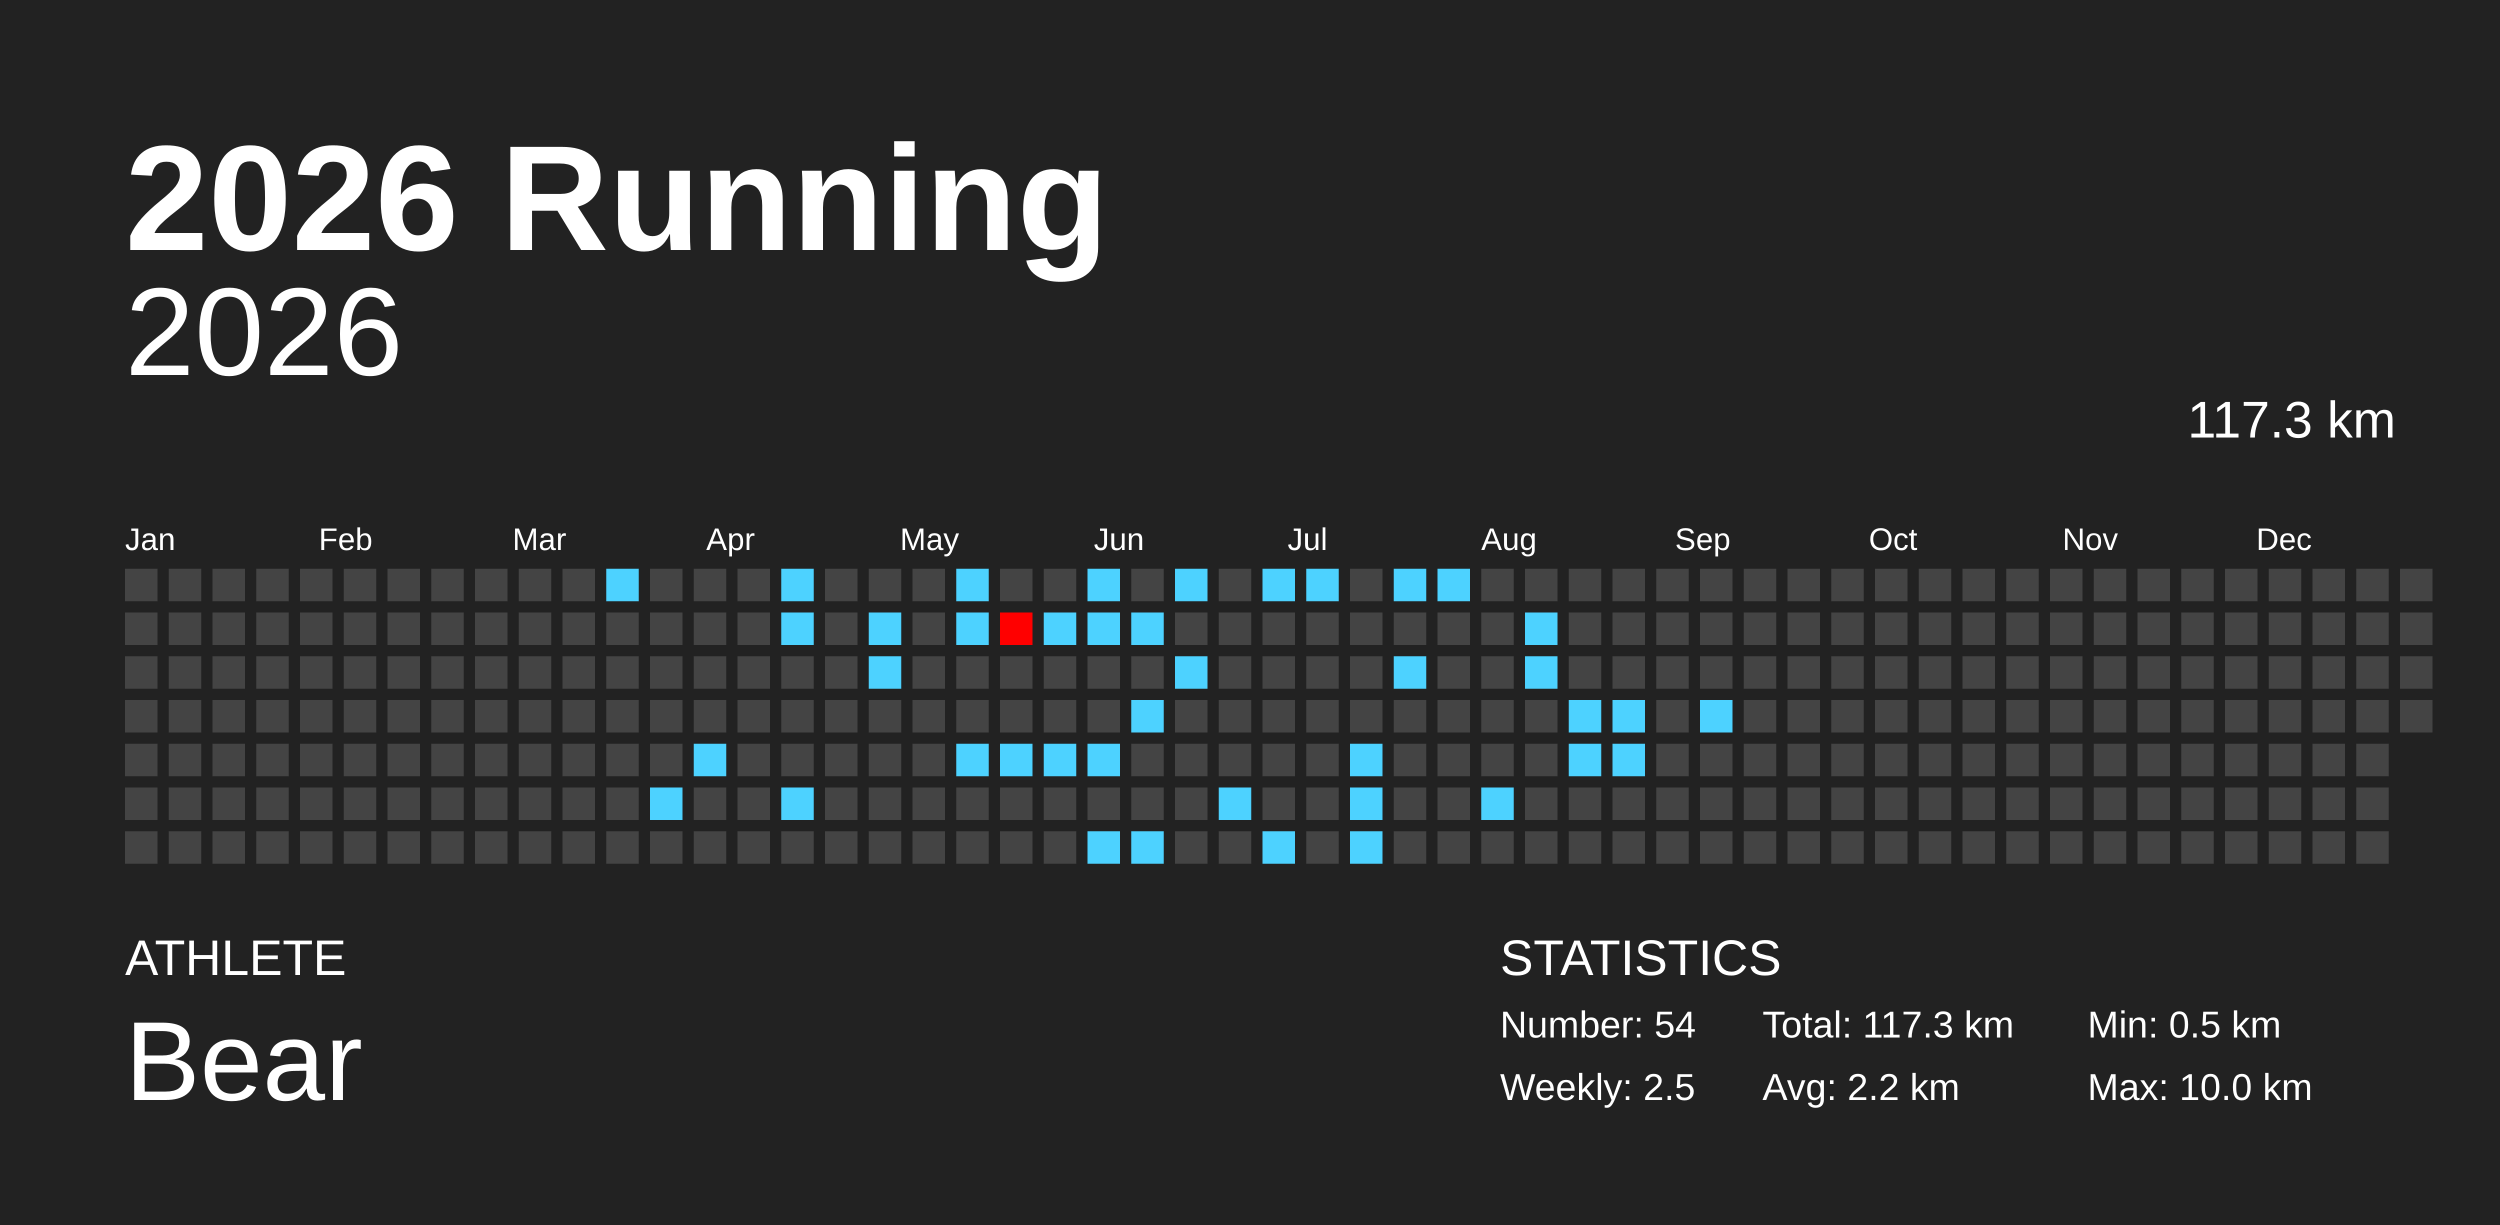
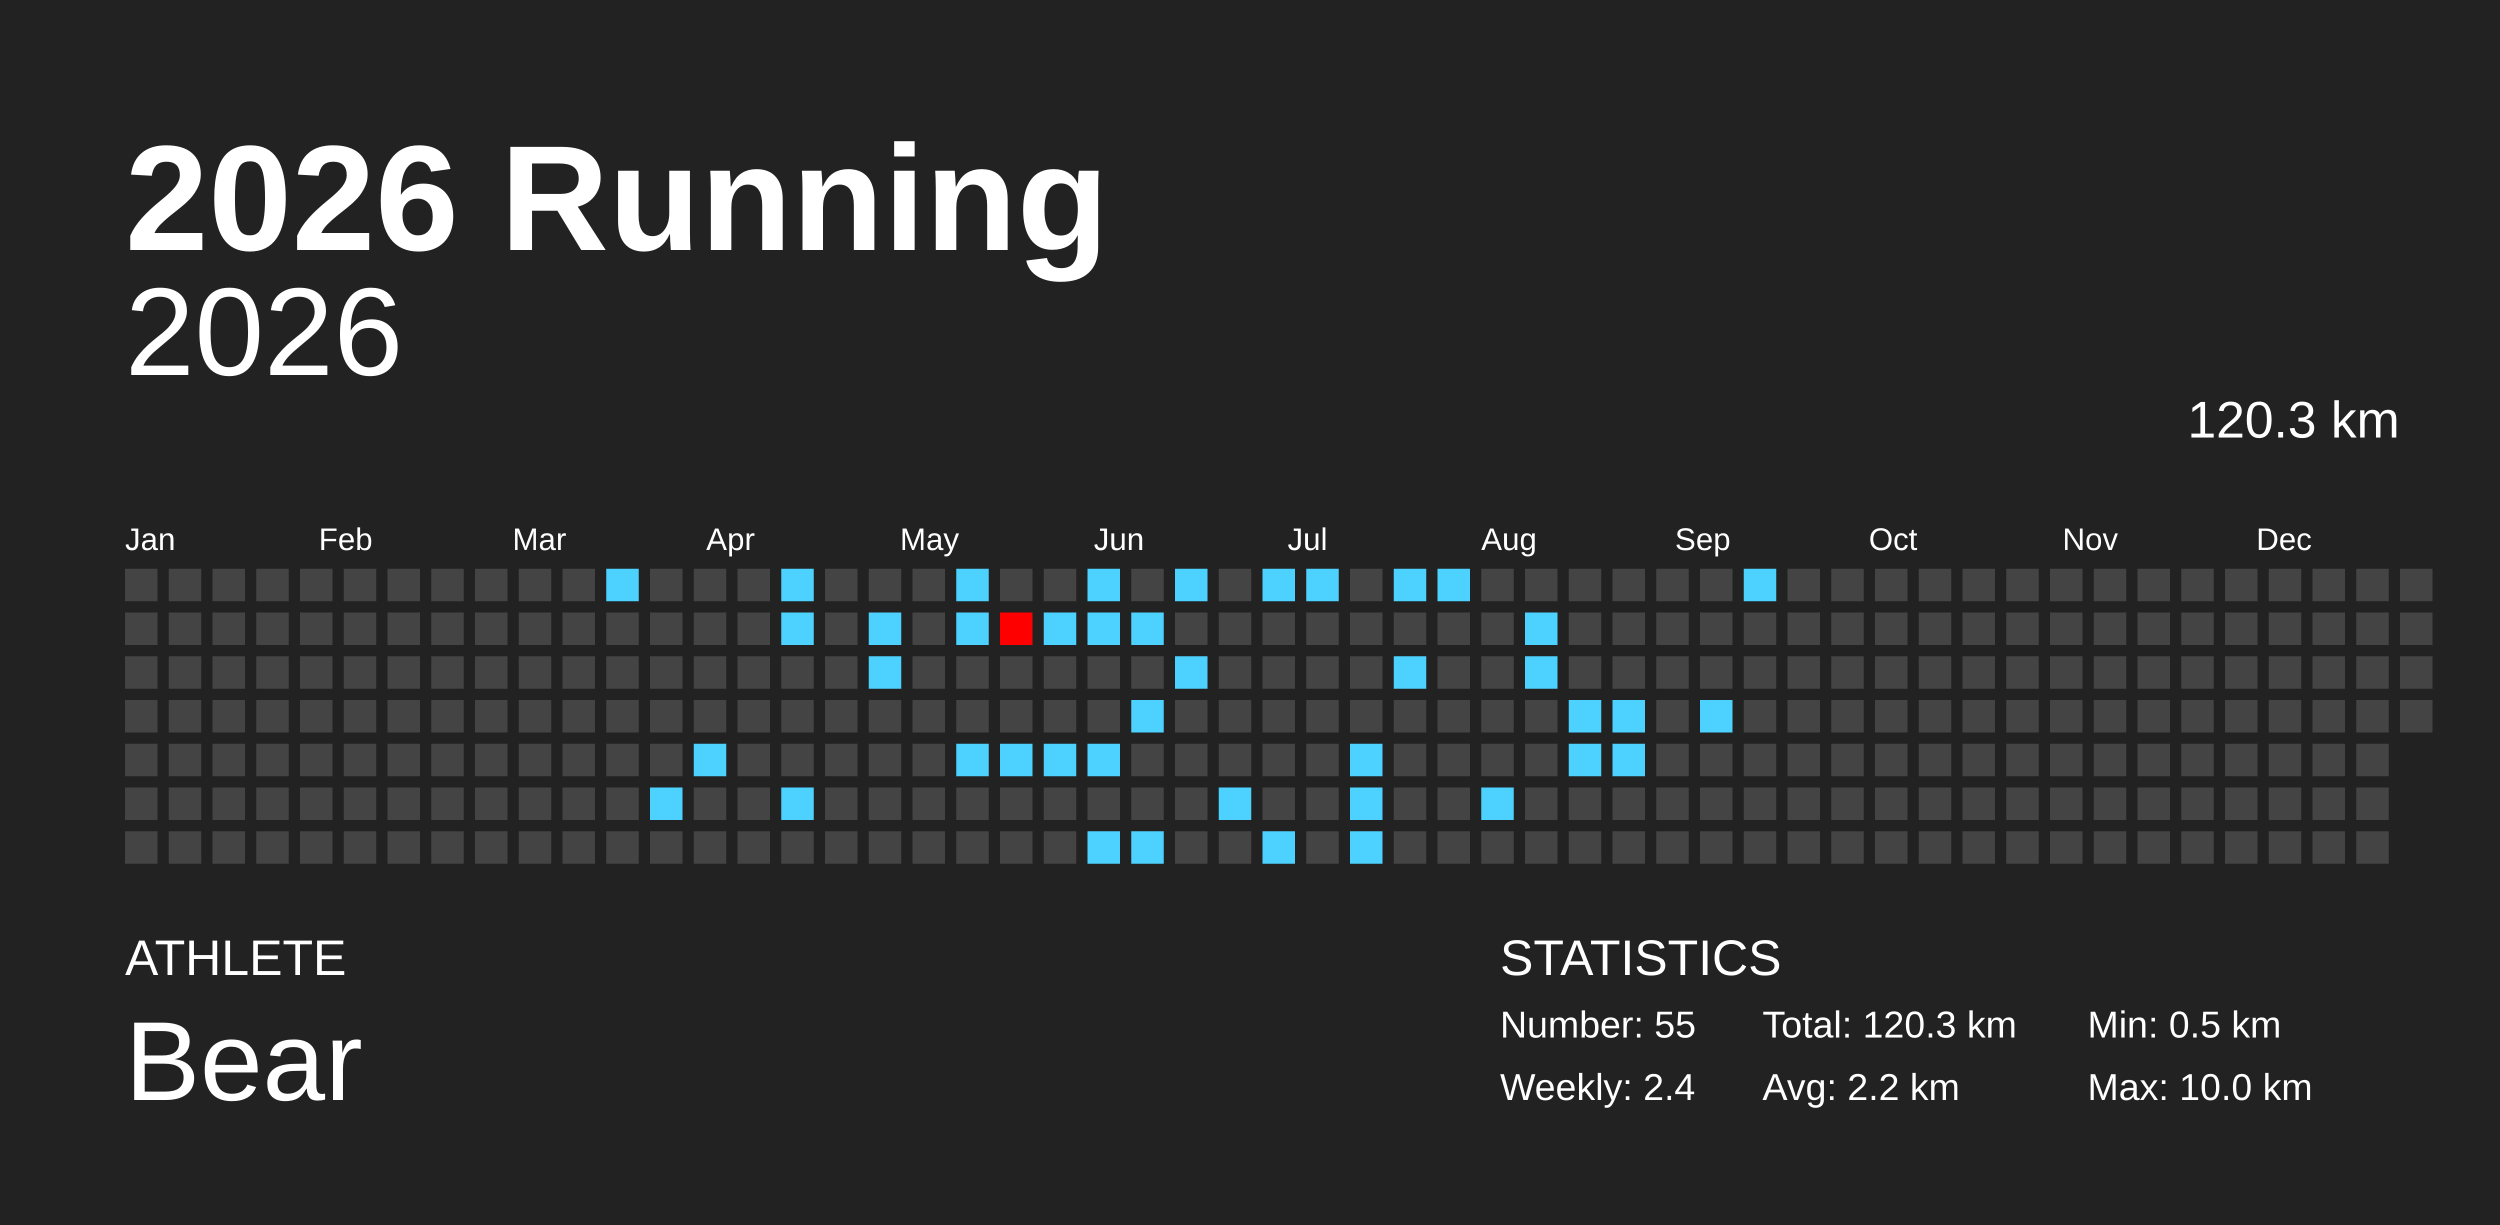
<svg xmlns="http://www.w3.org/2000/svg" baseProfile="full" height="98mm" version="1.1" viewBox="0,0,200,98" width="200mm">
  <defs />
  <rect fill="#222222" height="98" width="200" x="0" y="0" />
  <text fill="#FFFFFF" style="font-size:12px; font-family:Arial; font-weight:bold;" x="10" y="20">2026 Running</text>
  <text fill="#FFFFFF" style="font-size:4px; font-family:Arial" x="10" y="78">ATHLETE</text>
  <text fill="#FFFFFF" style="font-size:9px; font-family:Arial" x="10" y="88">Bear</text>
  <text fill="#FFFFFF" style="font-size:4px; font-family:Arial" x="120" y="78">STATISTICS</text>
-   <text fill="#FFFFFF" style="font-size:3px; font-family:Arial" x="120" y="83">Number: 54</text>
-   <text fill="#FFFFFF" style="font-size:3px; font-family:Arial" x="120" y="88">Weekly: 2.5</text>
-   <text fill="#FFFFFF" style="font-size:3px; font-family:Arial" x="141" y="83">Total: 117.3 km</text>
+   <text fill="#FFFFFF" style="font-size:3px; font-family:Arial" x="120" y="83">Number: 55</text>
+   <text fill="#FFFFFF" style="font-size:3px; font-family:Arial" x="120" y="88">Weekly: 2.4</text>
+   <text fill="#FFFFFF" style="font-size:3px; font-family:Arial" x="141" y="83">Total: 120.3 km</text>
  <text fill="#FFFFFF" style="font-size:3px; font-family:Arial" x="141" y="88">Avg: 2.2 km</text>
  <text fill="#FFFFFF" style="font-size:3px; font-family:Arial" x="167" y="83">Min: 0.5 km</text>
  <text fill="#FFFFFF" style="font-size:3px; font-family:Arial" x="167" y="88">Max: 10.0 km</text>
  <text alignment-baseline="hanging" fill="#FFFFFF" style="font-size:10.0px; font-family:Arial;" x="10" y="30">2026</text>
-   <text alignment-baseline="hanging" fill="#FFFFFF" style="font-size:4.125px; font-family:Arial;" x="175" y="35">117.3 km</text>
+   <text alignment-baseline="hanging" fill="#FFFFFF" style="font-size:4.125px; font-family:Arial;" x="175" y="35">120.3 km</text>
  <text fill="#FFFFFF" style="font-size:2.5px; font-family:Arial" x="10.0" y="44">Jan</text>
  <text fill="#FFFFFF" style="font-size:2.5px; font-family:Arial" x="25.5" y="44">Feb</text>
  <text fill="#FFFFFF" style="font-size:2.5px; font-family:Arial" x="41.0" y="44">Mar</text>
  <text fill="#FFFFFF" style="font-size:2.5px; font-family:Arial" x="56.5" y="44">Apr</text>
  <text fill="#FFFFFF" style="font-size:2.5px; font-family:Arial" x="72.0" y="44">May</text>
  <text fill="#FFFFFF" style="font-size:2.5px; font-family:Arial" x="87.5" y="44">Jun</text>
  <text fill="#FFFFFF" style="font-size:2.5px; font-family:Arial" x="103.0" y="44">Jul</text>
  <text fill="#FFFFFF" style="font-size:2.5px; font-family:Arial" x="118.5" y="44">Aug</text>
  <text fill="#FFFFFF" style="font-size:2.5px; font-family:Arial" x="134.0" y="44">Sep</text>
  <text fill="#FFFFFF" style="font-size:2.5px; font-family:Arial" x="149.5" y="44">Oct</text>
  <text fill="#FFFFFF" style="font-size:2.5px; font-family:Arial" x="165.0" y="44">Nov</text>
  <text fill="#FFFFFF" style="font-size:2.5px; font-family:Arial" x="180.5" y="44">Dec</text>
  <rect fill="#444444" height="2.6" width="2.6" x="10.0" y="45.5" />
  <rect fill="#444444" height="2.6" width="2.6" x="10.0" y="49.0" />
  <rect fill="#444444" height="2.6" width="2.6" x="10.0" y="52.5" />
  <rect fill="#444444" height="2.6" width="2.6" x="10.0" y="56.0" />
  <rect fill="#444444" height="2.6" width="2.6" x="10.0" y="59.5" />
  <rect fill="#444444" height="2.6" width="2.6" x="10.0" y="63.0" />
  <rect fill="#444444" height="2.6" width="2.6" x="10.0" y="66.5" />
  <rect fill="#444444" height="2.6" width="2.6" x="13.5" y="45.5" />
  <rect fill="#444444" height="2.6" width="2.6" x="13.5" y="49.0" />
  <rect fill="#444444" height="2.6" width="2.6" x="13.5" y="52.5" />
  <rect fill="#444444" height="2.6" width="2.6" x="13.5" y="56.0" />
  <rect fill="#444444" height="2.6" width="2.6" x="13.5" y="59.5" />
  <rect fill="#444444" height="2.6" width="2.6" x="13.5" y="63.0" />
  <rect fill="#444444" height="2.6" width="2.6" x="13.5" y="66.5" />
  <rect fill="#444444" height="2.6" width="2.6" x="17.0" y="45.5" />
  <rect fill="#444444" height="2.6" width="2.6" x="17.0" y="49.0" />
  <rect fill="#444444" height="2.6" width="2.6" x="17.0" y="52.5" />
  <rect fill="#444444" height="2.6" width="2.6" x="17.0" y="56.0" />
  <rect fill="#444444" height="2.6" width="2.6" x="17.0" y="59.5" />
  <rect fill="#444444" height="2.6" width="2.6" x="17.0" y="63.0" />
  <rect fill="#444444" height="2.6" width="2.6" x="17.0" y="66.5" />
  <rect fill="#444444" height="2.6" width="2.6" x="20.5" y="45.5" />
  <rect fill="#444444" height="2.6" width="2.6" x="20.5" y="49.0" />
  <rect fill="#444444" height="2.6" width="2.6" x="20.5" y="52.5" />
  <rect fill="#444444" height="2.6" width="2.6" x="20.5" y="56.0" />
  <rect fill="#444444" height="2.6" width="2.6" x="20.5" y="59.5" />
  <rect fill="#444444" height="2.6" width="2.6" x="20.5" y="63.0" />
  <rect fill="#444444" height="2.6" width="2.6" x="20.5" y="66.5" />
  <rect fill="#444444" height="2.6" width="2.6" x="24.0" y="45.5" />
  <rect fill="#444444" height="2.6" width="2.6" x="24.0" y="49.0" />
  <rect fill="#444444" height="2.6" width="2.6" x="24.0" y="52.5" />
  <rect fill="#444444" height="2.6" width="2.6" x="24.0" y="56.0" />
  <rect fill="#444444" height="2.6" width="2.6" x="24.0" y="59.5" />
  <rect fill="#444444" height="2.6" width="2.6" x="24.0" y="63.0" />
  <rect fill="#444444" height="2.6" width="2.6" x="24.0" y="66.5" />
  <rect fill="#444444" height="2.6" width="2.6" x="27.5" y="45.5" />
  <rect fill="#444444" height="2.6" width="2.6" x="27.5" y="49.0" />
  <rect fill="#444444" height="2.6" width="2.6" x="27.5" y="52.5" />
  <rect fill="#444444" height="2.6" width="2.6" x="27.5" y="56.0" />
  <rect fill="#444444" height="2.6" width="2.6" x="27.5" y="59.5" />
  <rect fill="#444444" height="2.6" width="2.6" x="27.5" y="63.0" />
  <rect fill="#444444" height="2.6" width="2.6" x="27.5" y="66.5" />
  <rect fill="#444444" height="2.6" width="2.6" x="31.0" y="45.5" />
  <rect fill="#444444" height="2.6" width="2.6" x="31.0" y="49.0" />
  <rect fill="#444444" height="2.6" width="2.6" x="31.0" y="52.5" />
  <rect fill="#444444" height="2.6" width="2.6" x="31.0" y="56.0" />
  <rect fill="#444444" height="2.6" width="2.6" x="31.0" y="59.5" />
  <rect fill="#444444" height="2.6" width="2.6" x="31.0" y="63.0" />
  <rect fill="#444444" height="2.6" width="2.6" x="31.0" y="66.5" />
  <rect fill="#444444" height="2.6" width="2.6" x="34.5" y="45.5" />
  <rect fill="#444444" height="2.6" width="2.6" x="34.5" y="49.0" />
  <rect fill="#444444" height="2.6" width="2.6" x="34.5" y="52.5" />
  <rect fill="#444444" height="2.6" width="2.6" x="34.5" y="56.0" />
  <rect fill="#444444" height="2.6" width="2.6" x="34.5" y="59.5" />
  <rect fill="#444444" height="2.6" width="2.6" x="34.5" y="63.0" />
  <rect fill="#444444" height="2.6" width="2.6" x="34.5" y="66.5" />
  <rect fill="#444444" height="2.6" width="2.6" x="38.0" y="45.5" />
  <rect fill="#444444" height="2.6" width="2.6" x="38.0" y="49.0" />
  <rect fill="#444444" height="2.6" width="2.6" x="38.0" y="52.5" />
  <rect fill="#444444" height="2.6" width="2.6" x="38.0" y="56.0" />
  <rect fill="#444444" height="2.6" width="2.6" x="38.0" y="59.5" />
  <rect fill="#444444" height="2.6" width="2.6" x="38.0" y="63.0" />
  <rect fill="#444444" height="2.6" width="2.6" x="38.0" y="66.5" />
  <rect fill="#444444" height="2.6" width="2.6" x="41.5" y="45.5" />
  <rect fill="#444444" height="2.6" width="2.6" x="41.5" y="49.0" />
  <rect fill="#444444" height="2.6" width="2.6" x="41.5" y="52.5" />
  <rect fill="#444444" height="2.6" width="2.6" x="41.5" y="56.0" />
  <rect fill="#444444" height="2.6" width="2.6" x="41.5" y="59.5" />
  <rect fill="#444444" height="2.6" width="2.6" x="41.5" y="63.0" />
  <rect fill="#444444" height="2.6" width="2.6" x="41.5" y="66.5" />
  <rect fill="#444444" height="2.6" width="2.6" x="45.0" y="45.5" />
  <rect fill="#444444" height="2.6" width="2.6" x="45.0" y="49.0" />
  <rect fill="#444444" height="2.6" width="2.6" x="45.0" y="52.5" />
  <rect fill="#444444" height="2.6" width="2.6" x="45.0" y="56.0" />
  <rect fill="#444444" height="2.6" width="2.6" x="45.0" y="59.5" />
  <rect fill="#444444" height="2.6" width="2.6" x="45.0" y="63.0" />
  <rect fill="#444444" height="2.6" width="2.6" x="45.0" y="66.5" />
  <rect fill="#4dd2ff" height="2.6" width="2.6" x="48.5" y="45.5" />
  <rect fill="#444444" height="2.6" width="2.6" x="48.5" y="49.0" />
  <rect fill="#444444" height="2.6" width="2.6" x="48.5" y="52.5" />
  <rect fill="#444444" height="2.6" width="2.6" x="48.5" y="56.0" />
  <rect fill="#444444" height="2.6" width="2.6" x="48.5" y="59.5" />
  <rect fill="#444444" height="2.6" width="2.6" x="48.5" y="63.0" />
  <rect fill="#444444" height="2.6" width="2.6" x="48.5" y="66.5" />
  <rect fill="#444444" height="2.6" width="2.6" x="52.0" y="45.5" />
  <rect fill="#444444" height="2.6" width="2.6" x="52.0" y="49.0" />
  <rect fill="#444444" height="2.6" width="2.6" x="52.0" y="52.5" />
  <rect fill="#444444" height="2.6" width="2.6" x="52.0" y="56.0" />
  <rect fill="#444444" height="2.6" width="2.6" x="52.0" y="59.5" />
  <rect fill="#4dd2ff" height="2.6" width="2.6" x="52.0" y="63.0" />
  <rect fill="#444444" height="2.6" width="2.6" x="52.0" y="66.5" />
  <rect fill="#444444" height="2.6" width="2.6" x="55.5" y="45.5" />
  <rect fill="#444444" height="2.6" width="2.6" x="55.5" y="49.0" />
  <rect fill="#444444" height="2.6" width="2.6" x="55.5" y="52.5" />
  <rect fill="#444444" height="2.6" width="2.6" x="55.5" y="56.0" />
  <rect fill="#4dd2ff" height="2.6" width="2.6" x="55.5" y="59.5" />
  <rect fill="#444444" height="2.6" width="2.6" x="55.5" y="63.0" />
  <rect fill="#444444" height="2.6" width="2.6" x="55.5" y="66.5" />
  <rect fill="#444444" height="2.6" width="2.6" x="59.0" y="45.5" />
  <rect fill="#444444" height="2.6" width="2.6" x="59.0" y="49.0" />
  <rect fill="#444444" height="2.6" width="2.6" x="59.0" y="52.5" />
  <rect fill="#444444" height="2.6" width="2.6" x="59.0" y="56.0" />
  <rect fill="#444444" height="2.6" width="2.6" x="59.0" y="59.5" />
  <rect fill="#444444" height="2.6" width="2.6" x="59.0" y="63.0" />
  <rect fill="#444444" height="2.6" width="2.6" x="59.0" y="66.5" />
  <rect fill="#4dd2ff" height="2.6" width="2.6" x="62.5" y="45.5" />
  <rect fill="#4dd2ff" height="2.6" width="2.6" x="62.5" y="49.0" />
  <rect fill="#444444" height="2.6" width="2.6" x="62.5" y="52.5" />
  <rect fill="#444444" height="2.6" width="2.6" x="62.5" y="56.0" />
  <rect fill="#444444" height="2.6" width="2.6" x="62.5" y="59.5" />
  <rect fill="#4dd2ff" height="2.6" width="2.6" x="62.5" y="63.0" />
  <rect fill="#444444" height="2.6" width="2.6" x="62.5" y="66.5" />
  <rect fill="#444444" height="2.6" width="2.6" x="66.0" y="45.5" />
  <rect fill="#444444" height="2.6" width="2.6" x="66.0" y="49.0" />
  <rect fill="#444444" height="2.6" width="2.6" x="66.0" y="52.5" />
  <rect fill="#444444" height="2.6" width="2.6" x="66.0" y="56.0" />
  <rect fill="#444444" height="2.6" width="2.6" x="66.0" y="59.5" />
  <rect fill="#444444" height="2.6" width="2.6" x="66.0" y="63.0" />
  <rect fill="#444444" height="2.6" width="2.6" x="66.0" y="66.5" />
  <rect fill="#444444" height="2.6" width="2.6" x="69.5" y="45.5" />
  <rect fill="#4dd2ff" height="2.6" width="2.6" x="69.5" y="49.0" />
  <rect fill="#4dd2ff" height="2.6" width="2.6" x="69.5" y="52.5" />
  <rect fill="#444444" height="2.6" width="2.6" x="69.5" y="56.0" />
  <rect fill="#444444" height="2.6" width="2.6" x="69.5" y="59.5" />
  <rect fill="#444444" height="2.6" width="2.6" x="69.5" y="63.0" />
  <rect fill="#444444" height="2.6" width="2.6" x="69.5" y="66.5" />
  <rect fill="#444444" height="2.6" width="2.6" x="73.0" y="45.5" />
  <rect fill="#444444" height="2.6" width="2.6" x="73.0" y="49.0" />
  <rect fill="#444444" height="2.6" width="2.6" x="73.0" y="52.5" />
  <rect fill="#444444" height="2.6" width="2.6" x="73.0" y="56.0" />
  <rect fill="#444444" height="2.6" width="2.6" x="73.0" y="59.5" />
  <rect fill="#444444" height="2.6" width="2.6" x="73.0" y="63.0" />
  <rect fill="#444444" height="2.6" width="2.6" x="73.0" y="66.5" />
  <rect fill="#4dd2ff" height="2.6" width="2.6" x="76.5" y="45.5" />
  <rect fill="#4dd2ff" height="2.6" width="2.6" x="76.5" y="49.0" />
  <rect fill="#444444" height="2.6" width="2.6" x="76.5" y="52.5" />
  <rect fill="#444444" height="2.6" width="2.6" x="76.5" y="56.0" />
  <rect fill="#4dd2ff" height="2.6" width="2.6" x="76.5" y="59.5" />
  <rect fill="#444444" height="2.6" width="2.6" x="76.5" y="63.0" />
  <rect fill="#444444" height="2.6" width="2.6" x="76.5" y="66.5" />
  <rect fill="#444444" height="2.6" width="2.6" x="80.0" y="45.5" />
  <rect fill="#ff0000" height="2.6" width="2.6" x="80.0" y="49.0" />
  <rect fill="#444444" height="2.6" width="2.6" x="80.0" y="52.5" />
  <rect fill="#444444" height="2.6" width="2.6" x="80.0" y="56.0" />
  <rect fill="#4dd2ff" height="2.6" width="2.6" x="80.0" y="59.5" />
  <rect fill="#444444" height="2.6" width="2.6" x="80.0" y="63.0" />
  <rect fill="#444444" height="2.6" width="2.6" x="80.0" y="66.5" />
  <rect fill="#444444" height="2.6" width="2.6" x="83.5" y="45.5" />
  <rect fill="#4dd2ff" height="2.6" width="2.6" x="83.5" y="49.0" />
  <rect fill="#444444" height="2.6" width="2.6" x="83.5" y="52.5" />
  <rect fill="#444444" height="2.6" width="2.6" x="83.5" y="56.0" />
  <rect fill="#4dd2ff" height="2.6" width="2.6" x="83.5" y="59.5" />
  <rect fill="#444444" height="2.6" width="2.6" x="83.5" y="63.0" />
  <rect fill="#444444" height="2.6" width="2.6" x="83.5" y="66.5" />
  <rect fill="#4dd2ff" height="2.6" width="2.6" x="87.0" y="45.5" />
  <rect fill="#4dd2ff" height="2.6" width="2.6" x="87.0" y="49.0" />
  <rect fill="#444444" height="2.6" width="2.6" x="87.0" y="52.5" />
  <rect fill="#444444" height="2.6" width="2.6" x="87.0" y="56.0" />
  <rect fill="#4dd2ff" height="2.6" width="2.6" x="87.0" y="59.5" />
  <rect fill="#444444" height="2.6" width="2.6" x="87.0" y="63.0" />
  <rect fill="#4dd2ff" height="2.6" width="2.6" x="87.0" y="66.5" />
  <rect fill="#444444" height="2.6" width="2.6" x="90.5" y="45.5" />
  <rect fill="#4dd2ff" height="2.6" width="2.6" x="90.5" y="49.0" />
  <rect fill="#444444" height="2.6" width="2.6" x="90.5" y="52.5" />
  <rect fill="#4dd2ff" height="2.6" width="2.6" x="90.5" y="56.0" />
  <rect fill="#444444" height="2.6" width="2.6" x="90.5" y="59.5" />
  <rect fill="#444444" height="2.6" width="2.6" x="90.5" y="63.0" />
  <rect fill="#4dd2ff" height="2.6" width="2.6" x="90.5" y="66.5" />
  <rect fill="#4dd2ff" height="2.6" width="2.6" x="94.0" y="45.5" />
  <rect fill="#444444" height="2.6" width="2.6" x="94.0" y="49.0" />
  <rect fill="#4dd2ff" height="2.6" width="2.6" x="94.0" y="52.5" />
  <rect fill="#444444" height="2.6" width="2.6" x="94.0" y="56.0" />
  <rect fill="#444444" height="2.6" width="2.6" x="94.0" y="59.5" />
  <rect fill="#444444" height="2.6" width="2.6" x="94.0" y="63.0" />
  <rect fill="#444444" height="2.6" width="2.6" x="94.0" y="66.5" />
  <rect fill="#444444" height="2.6" width="2.6" x="97.5" y="45.5" />
  <rect fill="#444444" height="2.6" width="2.6" x="97.5" y="49.0" />
  <rect fill="#444444" height="2.6" width="2.6" x="97.5" y="52.5" />
  <rect fill="#444444" height="2.6" width="2.6" x="97.5" y="56.0" />
  <rect fill="#444444" height="2.6" width="2.6" x="97.5" y="59.5" />
  <rect fill="#4dd2ff" height="2.6" width="2.6" x="97.5" y="63.0" />
  <rect fill="#444444" height="2.6" width="2.6" x="97.5" y="66.5" />
  <rect fill="#4dd2ff" height="2.6" width="2.6" x="101.0" y="45.5" />
  <rect fill="#444444" height="2.6" width="2.6" x="101.0" y="49.0" />
  <rect fill="#444444" height="2.6" width="2.6" x="101.0" y="52.5" />
  <rect fill="#444444" height="2.6" width="2.6" x="101.0" y="56.0" />
  <rect fill="#444444" height="2.6" width="2.6" x="101.0" y="59.5" />
  <rect fill="#444444" height="2.6" width="2.6" x="101.0" y="63.0" />
  <rect fill="#4dd2ff" height="2.6" width="2.6" x="101.0" y="66.5" />
  <rect fill="#4dd2ff" height="2.6" width="2.6" x="104.5" y="45.5" />
  <rect fill="#444444" height="2.6" width="2.6" x="104.5" y="49.0" />
  <rect fill="#444444" height="2.6" width="2.6" x="104.5" y="52.5" />
  <rect fill="#444444" height="2.6" width="2.6" x="104.5" y="56.0" />
  <rect fill="#444444" height="2.6" width="2.6" x="104.5" y="59.5" />
  <rect fill="#444444" height="2.6" width="2.6" x="104.5" y="63.0" />
  <rect fill="#444444" height="2.6" width="2.6" x="104.5" y="66.5" />
  <rect fill="#444444" height="2.6" width="2.6" x="108.0" y="45.5" />
  <rect fill="#444444" height="2.6" width="2.6" x="108.0" y="49.0" />
  <rect fill="#444444" height="2.6" width="2.6" x="108.0" y="52.5" />
  <rect fill="#444444" height="2.6" width="2.6" x="108.0" y="56.0" />
  <rect fill="#4dd2ff" height="2.6" width="2.6" x="108.0" y="59.5" />
  <rect fill="#4dd2ff" height="2.6" width="2.6" x="108.0" y="63.0" />
  <rect fill="#4dd2ff" height="2.6" width="2.6" x="108.0" y="66.5" />
  <rect fill="#4dd2ff" height="2.6" width="2.6" x="111.5" y="45.5" />
  <rect fill="#444444" height="2.6" width="2.6" x="111.5" y="49.0" />
  <rect fill="#4dd2ff" height="2.6" width="2.6" x="111.5" y="52.5" />
  <rect fill="#444444" height="2.6" width="2.6" x="111.5" y="56.0" />
  <rect fill="#444444" height="2.6" width="2.6" x="111.5" y="59.5" />
  <rect fill="#444444" height="2.6" width="2.6" x="111.5" y="63.0" />
  <rect fill="#444444" height="2.6" width="2.6" x="111.5" y="66.5" />
  <rect fill="#4dd2ff" height="2.6" width="2.6" x="115.0" y="45.5" />
  <rect fill="#444444" height="2.6" width="2.6" x="115.0" y="49.0" />
  <rect fill="#444444" height="2.6" width="2.6" x="115.0" y="52.5" />
  <rect fill="#444444" height="2.6" width="2.6" x="115.0" y="56.0" />
  <rect fill="#444444" height="2.6" width="2.6" x="115.0" y="59.5" />
  <rect fill="#444444" height="2.6" width="2.6" x="115.0" y="63.0" />
  <rect fill="#444444" height="2.6" width="2.6" x="115.0" y="66.5" />
  <rect fill="#444444" height="2.6" width="2.6" x="118.5" y="45.5" />
  <rect fill="#444444" height="2.6" width="2.6" x="118.5" y="49.0" />
  <rect fill="#444444" height="2.6" width="2.6" x="118.5" y="52.5" />
  <rect fill="#444444" height="2.6" width="2.6" x="118.5" y="56.0" />
  <rect fill="#444444" height="2.6" width="2.6" x="118.5" y="59.5" />
  <rect fill="#4dd2ff" height="2.6" width="2.6" x="118.5" y="63.0" />
  <rect fill="#444444" height="2.6" width="2.6" x="118.5" y="66.5" />
  <rect fill="#444444" height="2.6" width="2.6" x="122.0" y="45.5" />
  <rect fill="#4dd2ff" height="2.6" width="2.6" x="122.0" y="49.0" />
  <rect fill="#4dd2ff" height="2.6" width="2.6" x="122.0" y="52.5" />
  <rect fill="#444444" height="2.6" width="2.6" x="122.0" y="56.0" />
  <rect fill="#444444" height="2.6" width="2.6" x="122.0" y="59.5" />
  <rect fill="#444444" height="2.6" width="2.6" x="122.0" y="63.0" />
  <rect fill="#444444" height="2.6" width="2.6" x="122.0" y="66.5" />
  <rect fill="#444444" height="2.6" width="2.6" x="125.5" y="45.5" />
  <rect fill="#444444" height="2.6" width="2.6" x="125.5" y="49.0" />
  <rect fill="#444444" height="2.6" width="2.6" x="125.5" y="52.5" />
  <rect fill="#4dd2ff" height="2.6" width="2.6" x="125.5" y="56.0" />
  <rect fill="#4dd2ff" height="2.6" width="2.6" x="125.5" y="59.5" />
  <rect fill="#444444" height="2.6" width="2.6" x="125.5" y="63.0" />
  <rect fill="#444444" height="2.6" width="2.6" x="125.5" y="66.5" />
  <rect fill="#444444" height="2.6" width="2.6" x="129.0" y="45.5" />
  <rect fill="#444444" height="2.6" width="2.6" x="129.0" y="49.0" />
  <rect fill="#444444" height="2.6" width="2.6" x="129.0" y="52.5" />
  <rect fill="#4dd2ff" height="2.6" width="2.6" x="129.0" y="56.0" />
  <rect fill="#4dd2ff" height="2.6" width="2.6" x="129.0" y="59.5" />
  <rect fill="#444444" height="2.6" width="2.6" x="129.0" y="63.0" />
  <rect fill="#444444" height="2.6" width="2.6" x="129.0" y="66.5" />
  <rect fill="#444444" height="2.6" width="2.6" x="132.5" y="45.5" />
  <rect fill="#444444" height="2.6" width="2.6" x="132.5" y="49.0" />
  <rect fill="#444444" height="2.6" width="2.6" x="132.5" y="52.5" />
  <rect fill="#444444" height="2.6" width="2.6" x="132.5" y="56.0" />
  <rect fill="#444444" height="2.6" width="2.6" x="132.5" y="59.5" />
  <rect fill="#444444" height="2.6" width="2.6" x="132.5" y="63.0" />
  <rect fill="#444444" height="2.6" width="2.6" x="132.5" y="66.5" />
  <rect fill="#444444" height="2.6" width="2.6" x="136.0" y="45.5" />
  <rect fill="#444444" height="2.6" width="2.6" x="136.0" y="49.0" />
  <rect fill="#444444" height="2.6" width="2.6" x="136.0" y="52.5" />
  <rect fill="#4dd2ff" height="2.6" width="2.6" x="136.0" y="56.0" />
  <rect fill="#444444" height="2.6" width="2.6" x="136.0" y="59.5" />
  <rect fill="#444444" height="2.6" width="2.6" x="136.0" y="63.0" />
  <rect fill="#444444" height="2.6" width="2.6" x="136.0" y="66.5" />
-   <rect fill="#444444" height="2.6" width="2.6" x="139.5" y="45.5" />
+   <rect fill="#4dd2ff" height="2.6" width="2.6" x="139.5" y="45.5" />
  <rect fill="#444444" height="2.6" width="2.6" x="139.5" y="49.0" />
  <rect fill="#444444" height="2.6" width="2.6" x="139.5" y="52.5" />
  <rect fill="#444444" height="2.6" width="2.6" x="139.5" y="56.0" />
  <rect fill="#444444" height="2.6" width="2.6" x="139.5" y="59.5" />
  <rect fill="#444444" height="2.6" width="2.6" x="139.5" y="63.0" />
  <rect fill="#444444" height="2.6" width="2.6" x="139.5" y="66.5" />
  <rect fill="#444444" height="2.6" width="2.6" x="143.0" y="45.5" />
  <rect fill="#444444" height="2.6" width="2.6" x="143.0" y="49.0" />
  <rect fill="#444444" height="2.6" width="2.6" x="143.0" y="52.5" />
  <rect fill="#444444" height="2.6" width="2.6" x="143.0" y="56.0" />
  <rect fill="#444444" height="2.6" width="2.6" x="143.0" y="59.5" />
  <rect fill="#444444" height="2.6" width="2.6" x="143.0" y="63.0" />
  <rect fill="#444444" height="2.6" width="2.6" x="143.0" y="66.5" />
  <rect fill="#444444" height="2.6" width="2.6" x="146.5" y="45.5" />
  <rect fill="#444444" height="2.6" width="2.6" x="146.5" y="49.0" />
  <rect fill="#444444" height="2.6" width="2.6" x="146.5" y="52.5" />
  <rect fill="#444444" height="2.6" width="2.6" x="146.5" y="56.0" />
  <rect fill="#444444" height="2.6" width="2.6" x="146.5" y="59.5" />
  <rect fill="#444444" height="2.6" width="2.6" x="146.5" y="63.0" />
  <rect fill="#444444" height="2.6" width="2.6" x="146.5" y="66.5" />
  <rect fill="#444444" height="2.6" width="2.6" x="150.0" y="45.5" />
  <rect fill="#444444" height="2.6" width="2.6" x="150.0" y="49.0" />
  <rect fill="#444444" height="2.6" width="2.6" x="150.0" y="52.5" />
  <rect fill="#444444" height="2.6" width="2.6" x="150.0" y="56.0" />
  <rect fill="#444444" height="2.6" width="2.6" x="150.0" y="59.5" />
  <rect fill="#444444" height="2.6" width="2.6" x="150.0" y="63.0" />
  <rect fill="#444444" height="2.6" width="2.6" x="150.0" y="66.5" />
  <rect fill="#444444" height="2.6" width="2.6" x="153.5" y="45.5" />
  <rect fill="#444444" height="2.6" width="2.6" x="153.5" y="49.0" />
  <rect fill="#444444" height="2.6" width="2.6" x="153.5" y="52.5" />
  <rect fill="#444444" height="2.6" width="2.6" x="153.5" y="56.0" />
  <rect fill="#444444" height="2.6" width="2.6" x="153.5" y="59.5" />
  <rect fill="#444444" height="2.6" width="2.6" x="153.5" y="63.0" />
  <rect fill="#444444" height="2.6" width="2.6" x="153.5" y="66.5" />
  <rect fill="#444444" height="2.6" width="2.6" x="157.0" y="45.5" />
  <rect fill="#444444" height="2.6" width="2.6" x="157.0" y="49.0" />
  <rect fill="#444444" height="2.6" width="2.6" x="157.0" y="52.5" />
  <rect fill="#444444" height="2.6" width="2.6" x="157.0" y="56.0" />
  <rect fill="#444444" height="2.6" width="2.6" x="157.0" y="59.5" />
  <rect fill="#444444" height="2.6" width="2.6" x="157.0" y="63.0" />
  <rect fill="#444444" height="2.6" width="2.6" x="157.0" y="66.5" />
  <rect fill="#444444" height="2.6" width="2.6" x="160.5" y="45.5" />
  <rect fill="#444444" height="2.6" width="2.6" x="160.5" y="49.0" />
  <rect fill="#444444" height="2.6" width="2.6" x="160.5" y="52.5" />
  <rect fill="#444444" height="2.6" width="2.6" x="160.5" y="56.0" />
  <rect fill="#444444" height="2.6" width="2.6" x="160.5" y="59.5" />
  <rect fill="#444444" height="2.6" width="2.6" x="160.5" y="63.0" />
  <rect fill="#444444" height="2.6" width="2.6" x="160.5" y="66.5" />
  <rect fill="#444444" height="2.6" width="2.6" x="164.0" y="45.5" />
  <rect fill="#444444" height="2.6" width="2.6" x="164.0" y="49.0" />
  <rect fill="#444444" height="2.6" width="2.6" x="164.0" y="52.5" />
  <rect fill="#444444" height="2.6" width="2.6" x="164.0" y="56.0" />
  <rect fill="#444444" height="2.6" width="2.6" x="164.0" y="59.5" />
  <rect fill="#444444" height="2.6" width="2.6" x="164.0" y="63.0" />
  <rect fill="#444444" height="2.6" width="2.6" x="164.0" y="66.5" />
  <rect fill="#444444" height="2.6" width="2.6" x="167.5" y="45.5" />
  <rect fill="#444444" height="2.6" width="2.6" x="167.5" y="49.0" />
  <rect fill="#444444" height="2.6" width="2.6" x="167.5" y="52.5" />
  <rect fill="#444444" height="2.6" width="2.6" x="167.5" y="56.0" />
  <rect fill="#444444" height="2.6" width="2.6" x="167.5" y="59.5" />
  <rect fill="#444444" height="2.6" width="2.6" x="167.5" y="63.0" />
  <rect fill="#444444" height="2.6" width="2.6" x="167.5" y="66.5" />
  <rect fill="#444444" height="2.6" width="2.6" x="171.0" y="45.5" />
  <rect fill="#444444" height="2.6" width="2.6" x="171.0" y="49.0" />
  <rect fill="#444444" height="2.6" width="2.6" x="171.0" y="52.5" />
  <rect fill="#444444" height="2.6" width="2.6" x="171.0" y="56.0" />
  <rect fill="#444444" height="2.6" width="2.6" x="171.0" y="59.5" />
  <rect fill="#444444" height="2.6" width="2.6" x="171.0" y="63.0" />
  <rect fill="#444444" height="2.6" width="2.6" x="171.0" y="66.5" />
  <rect fill="#444444" height="2.6" width="2.6" x="174.5" y="45.5" />
  <rect fill="#444444" height="2.6" width="2.6" x="174.5" y="49.0" />
  <rect fill="#444444" height="2.6" width="2.6" x="174.5" y="52.5" />
  <rect fill="#444444" height="2.6" width="2.6" x="174.5" y="56.0" />
  <rect fill="#444444" height="2.6" width="2.6" x="174.5" y="59.5" />
  <rect fill="#444444" height="2.6" width="2.6" x="174.5" y="63.0" />
  <rect fill="#444444" height="2.6" width="2.6" x="174.5" y="66.5" />
  <rect fill="#444444" height="2.6" width="2.6" x="178.0" y="45.5" />
  <rect fill="#444444" height="2.6" width="2.6" x="178.0" y="49.0" />
  <rect fill="#444444" height="2.6" width="2.6" x="178.0" y="52.5" />
  <rect fill="#444444" height="2.6" width="2.6" x="178.0" y="56.0" />
  <rect fill="#444444" height="2.6" width="2.6" x="178.0" y="59.5" />
  <rect fill="#444444" height="2.6" width="2.6" x="178.0" y="63.0" />
  <rect fill="#444444" height="2.6" width="2.6" x="178.0" y="66.5" />
  <rect fill="#444444" height="2.6" width="2.6" x="181.5" y="45.5" />
  <rect fill="#444444" height="2.6" width="2.6" x="181.5" y="49.0" />
  <rect fill="#444444" height="2.6" width="2.6" x="181.5" y="52.5" />
  <rect fill="#444444" height="2.6" width="2.6" x="181.5" y="56.0" />
  <rect fill="#444444" height="2.6" width="2.6" x="181.5" y="59.5" />
  <rect fill="#444444" height="2.6" width="2.6" x="181.5" y="63.0" />
  <rect fill="#444444" height="2.6" width="2.6" x="181.5" y="66.5" />
  <rect fill="#444444" height="2.6" width="2.6" x="185.0" y="45.5" />
  <rect fill="#444444" height="2.6" width="2.6" x="185.0" y="49.0" />
  <rect fill="#444444" height="2.6" width="2.6" x="185.0" y="52.5" />
  <rect fill="#444444" height="2.6" width="2.6" x="185.0" y="56.0" />
  <rect fill="#444444" height="2.6" width="2.6" x="185.0" y="59.5" />
  <rect fill="#444444" height="2.6" width="2.6" x="185.0" y="63.0" />
  <rect fill="#444444" height="2.6" width="2.6" x="185.0" y="66.5" />
  <rect fill="#444444" height="2.6" width="2.6" x="188.5" y="45.5" />
  <rect fill="#444444" height="2.6" width="2.6" x="188.5" y="49.0" />
  <rect fill="#444444" height="2.6" width="2.6" x="188.5" y="52.5" />
  <rect fill="#444444" height="2.6" width="2.6" x="188.5" y="56.0" />
  <rect fill="#444444" height="2.6" width="2.6" x="188.5" y="59.5" />
  <rect fill="#444444" height="2.6" width="2.6" x="188.5" y="63.0" />
  <rect fill="#444444" height="2.6" width="2.6" x="188.5" y="66.5" />
  <rect fill="#444444" height="2.6" width="2.6" x="192.0" y="45.5" />
  <rect fill="#444444" height="2.6" width="2.6" x="192.0" y="49.0" />
  <rect fill="#444444" height="2.6" width="2.6" x="192.0" y="52.5" />
  <rect fill="#444444" height="2.6" width="2.6" x="192.0" y="56.0" />
</svg>
